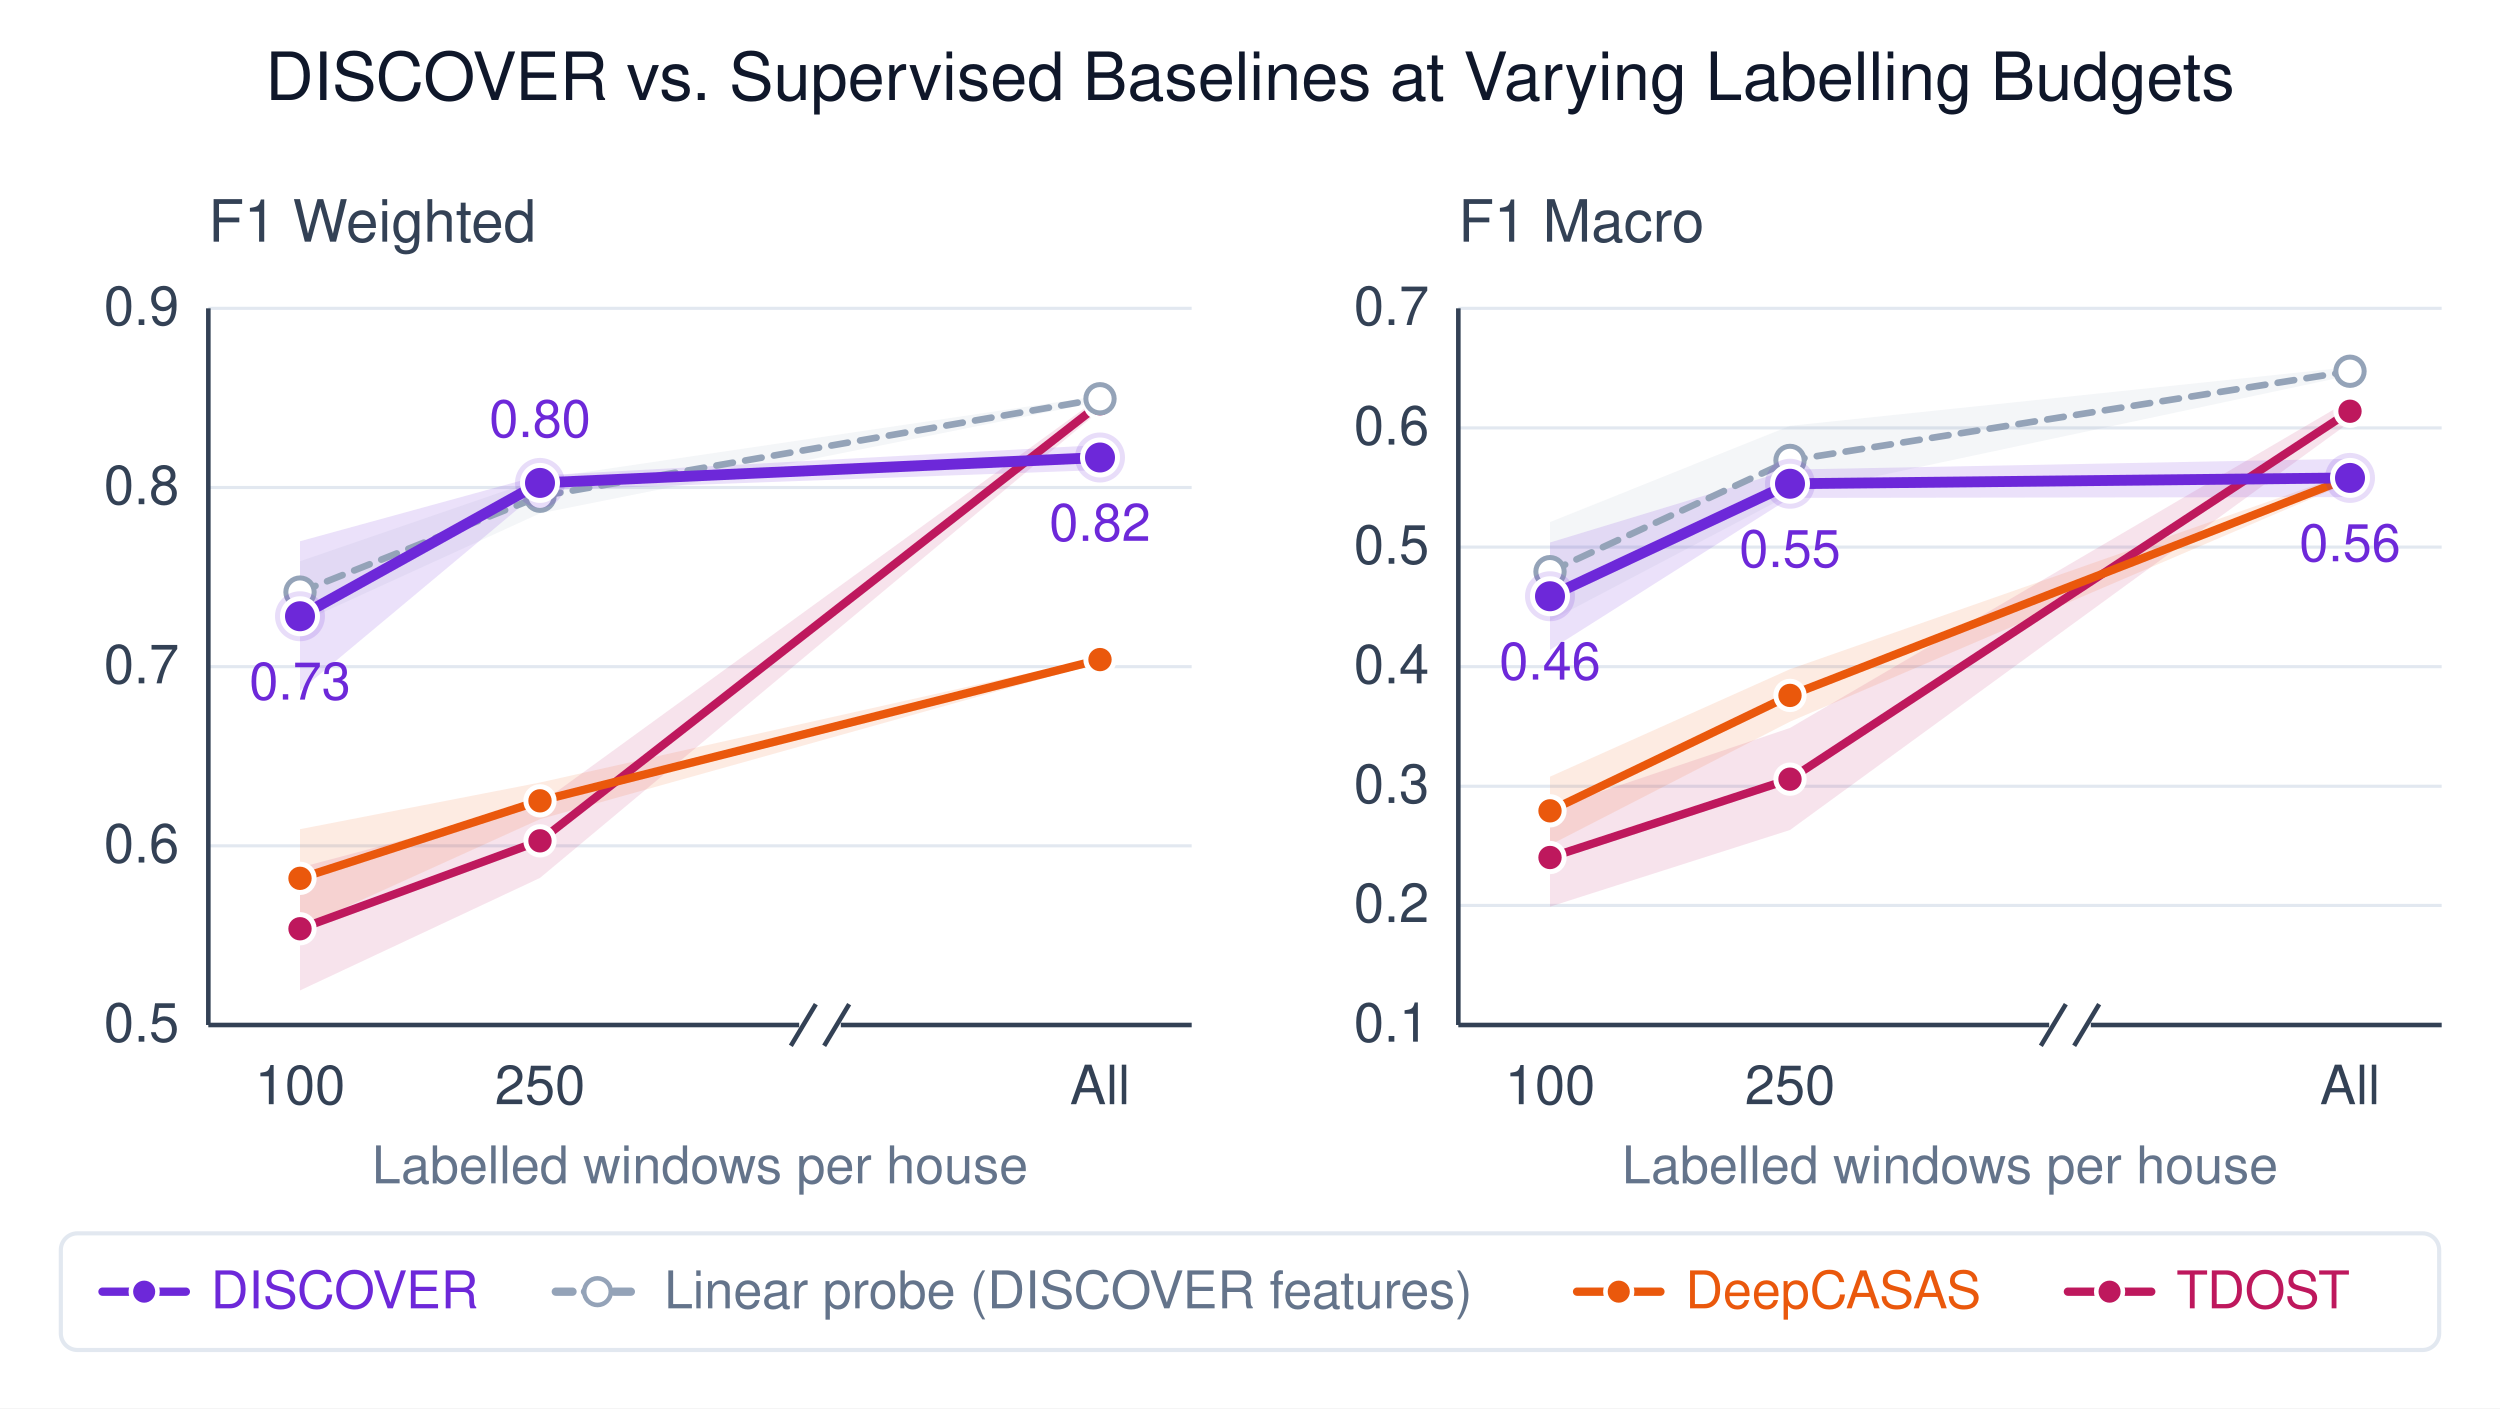
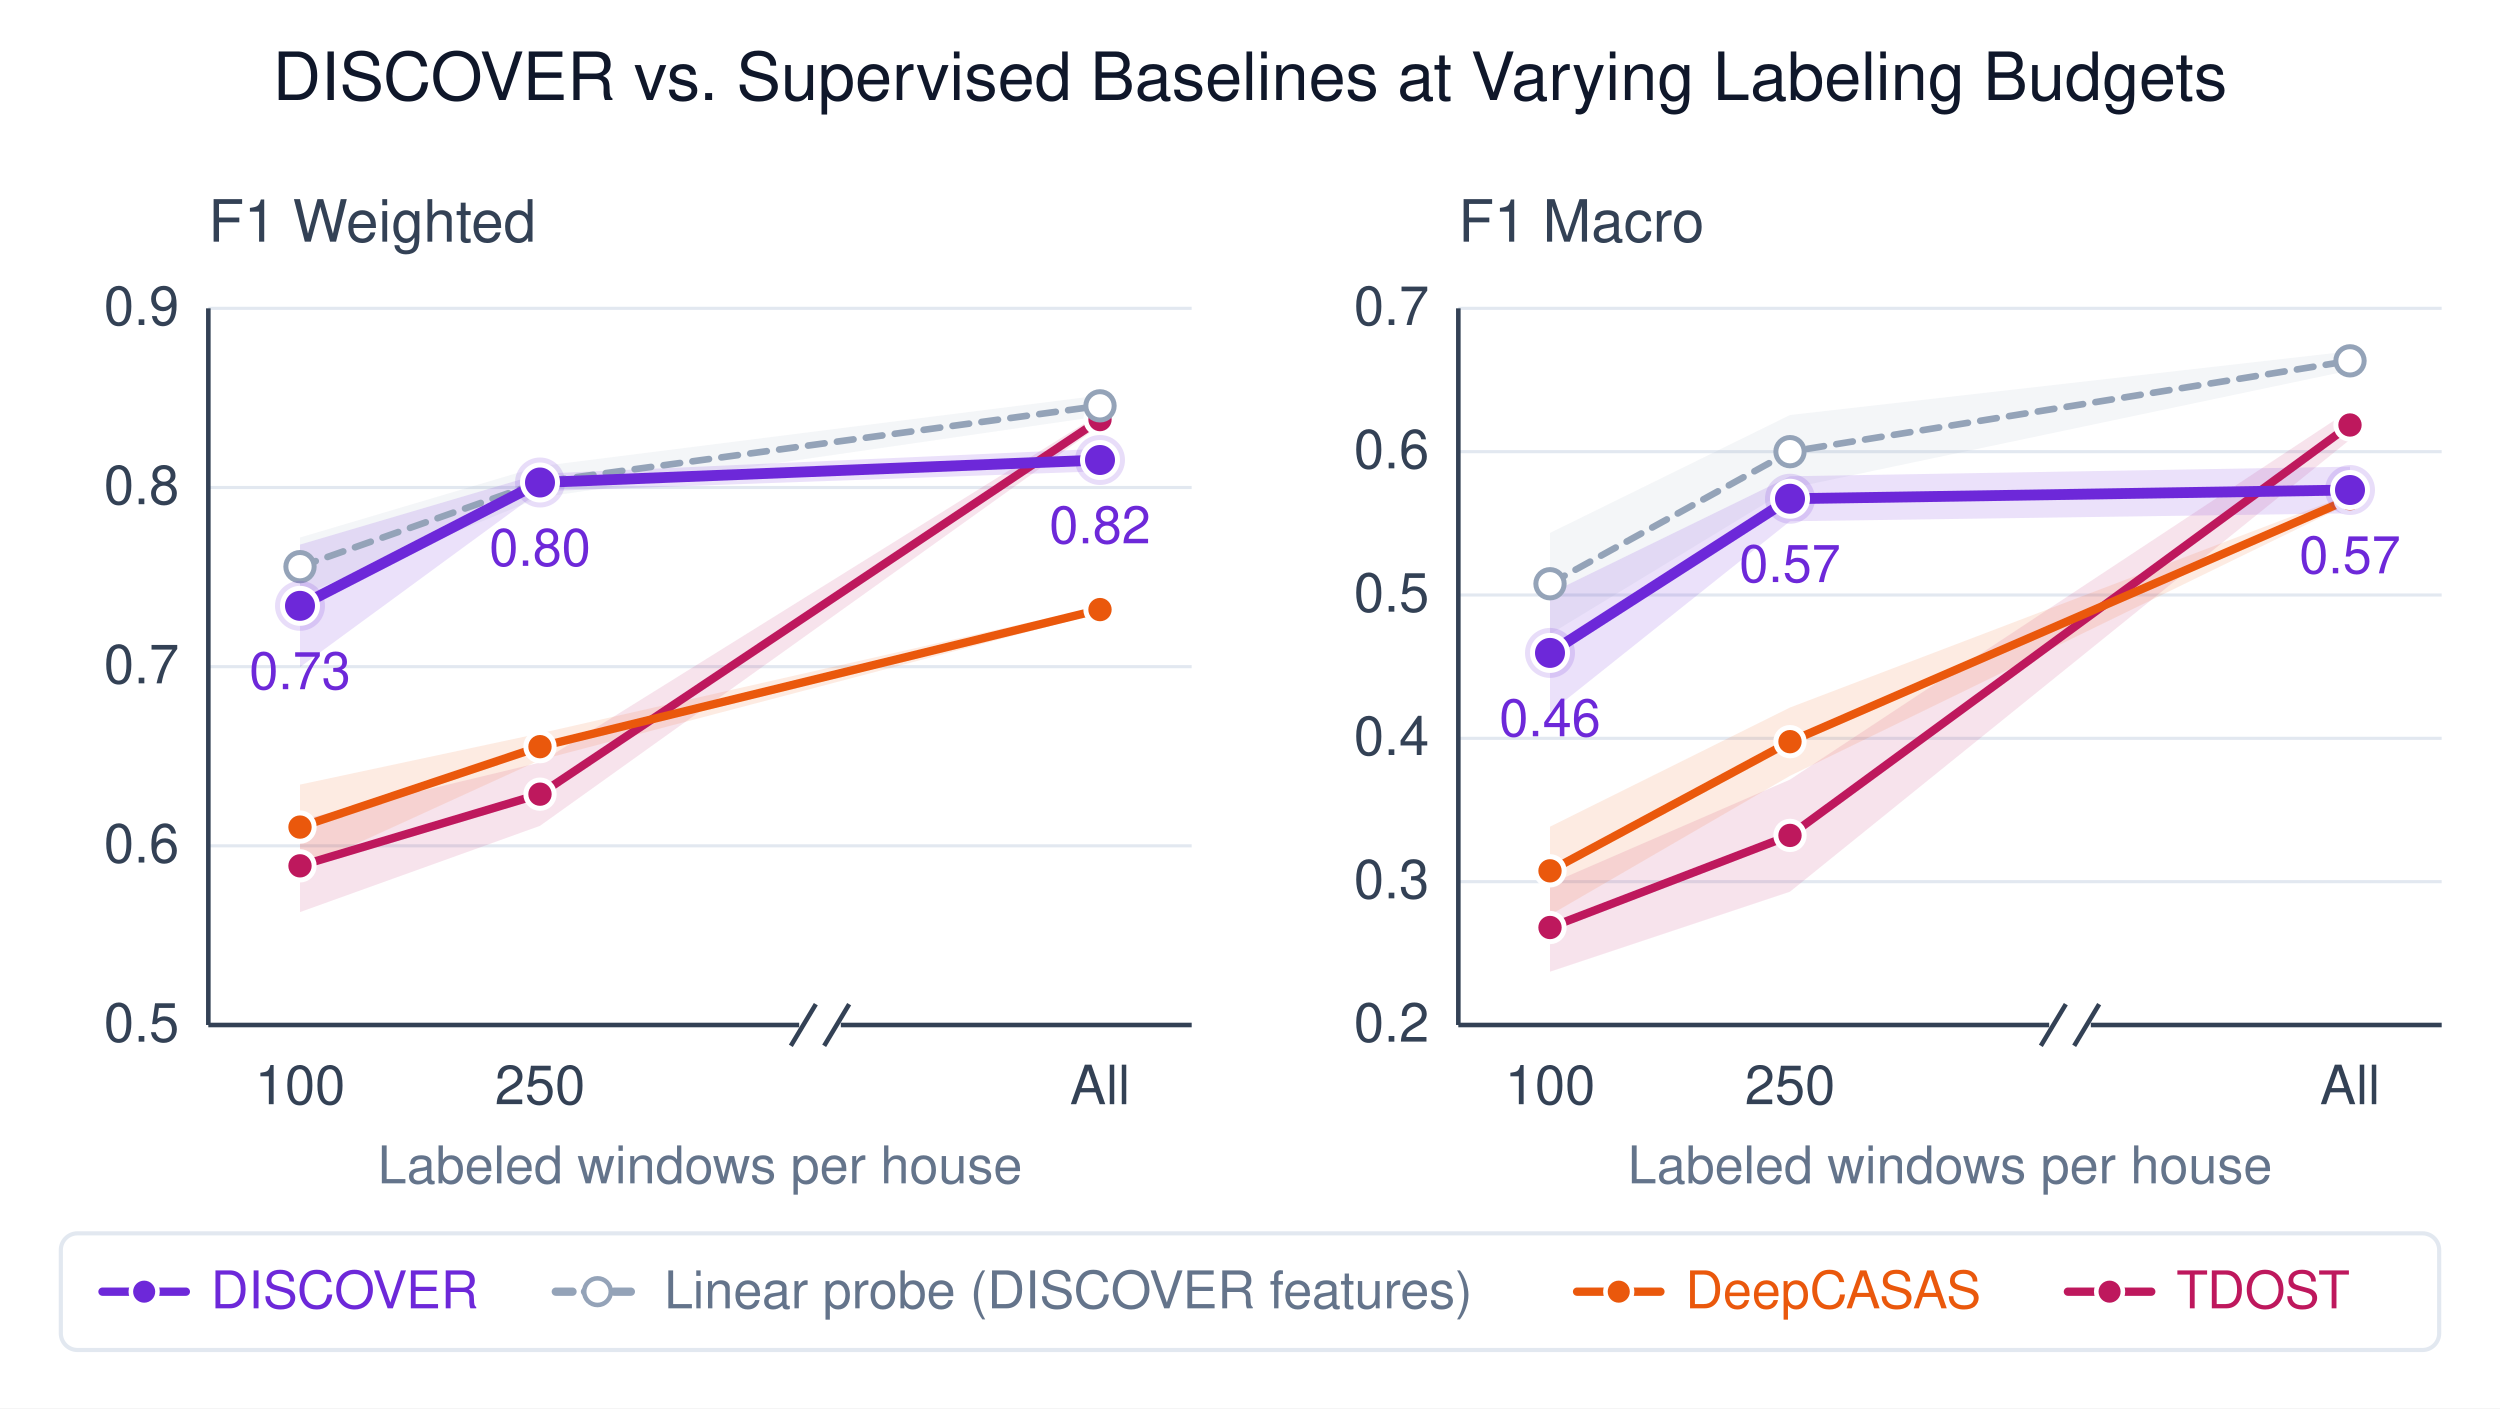
<svg xmlns="http://www.w3.org/2000/svg" width="600" height="338" viewBox="0 0 600 338" font-family="Helvetica Neue, Helvetica, Arial, sans-serif">
  <rect width="600" height="338" fill="#ffffff" />
-   <text x="300.0" y="24" font-size="16" font-weight="500" text-anchor="middle" fill="#0f172a">DISCOVER vs. Supervised Baselines at Varying Labelling Budgets</text>
+   <text x="300.0" y="24" font-size="16" font-weight="500" text-anchor="middle" fill="#0f172a">DISCOVER vs. Supervised Baselines at Varying Labeling Budgets</text>
  <text x="50" y="58" font-size="14" font-weight="400" fill="#334155">F1 Weighted</text>
  <line x1="50" y1="246.0" x2="286" y2="246.0" stroke="#e2e8f0" stroke-width="0.75" />
  <text x="43" y="250.0" font-size="13" text-anchor="end" fill="#334155">0.5</text>
  <line x1="50" y1="203.0" x2="286" y2="203.0" stroke="#e2e8f0" stroke-width="0.75" />
  <text x="43" y="207.0" font-size="13" text-anchor="end" fill="#334155">0.6</text>
  <line x1="50" y1="160.0" x2="286" y2="160.0" stroke="#e2e8f0" stroke-width="0.75" />
  <text x="43" y="164.0" font-size="13" text-anchor="end" fill="#334155">0.7</text>
  <line x1="50" y1="117.0" x2="286" y2="117.0" stroke="#e2e8f0" stroke-width="0.75" />
  <text x="43" y="121.0" font-size="13" text-anchor="end" fill="#334155">0.8</text>
  <line x1="50" y1="74.0" x2="286" y2="74.0" stroke="#e2e8f0" stroke-width="0.75" />
  <text x="43" y="78.0" font-size="13" text-anchor="end" fill="#334155">0.9</text>
  <line x1="50" y1="74" x2="50" y2="246" stroke="#334155" stroke-width="1.1" />
  <line x1="50" y1="246" x2="286" y2="246" stroke="#334155" stroke-width="1.1" />
  <text x="72.0" y="265" font-size="13" text-anchor="middle" fill="#334155">100</text>
  <text x="129.6" y="265" font-size="13" text-anchor="middle" fill="#334155">250</text>
  <text x="264.0" y="265" font-size="13" text-anchor="middle" fill="#334155">All</text>
  <rect x="191.8" y="243" width="10" height="6" fill="#ffffff" />
  <line x1="189.8" y1="251" x2="195.8" y2="241" stroke="#334155" stroke-width="1.1" />
  <line x1="197.8" y1="251" x2="203.8" y2="241" stroke="#334155" stroke-width="1.1" />
-   <text x="168.0" y="284" font-size="12.5" text-anchor="middle" fill="#64748b">Labelled windows per house</text>
-   <polygon points="72.0,208.2 129.6,192.9 264.0,95.3 264.0,98.5 129.6,210.7 72.0,237.7" fill="#be185d" fill-opacity="0.12" />
-   <polygon points="72.0,199.0 129.6,187.8 264.0,157.7 264.0,159.0 129.6,196.6 72.0,222.7" fill="#ea580c" fill-opacity="0.12" />
-   <polygon points="72.0,134.7 129.6,114.9 264.0,95.0 264.0,96.4 129.6,123.2 72.0,149.5" fill="#94a3b8" fill-opacity="0.1" />
-   <polygon points="72.0,129.9 129.6,114.1 264.0,106.8 264.0,112.8 129.6,117.7 72.0,165.8" fill="#6d28d9" fill-opacity="0.14" />
-   <polyline points="72.0,222.9 129.6,201.8 264.0,96.9" fill="none" stroke="#be185d" stroke-width="2.0" stroke-linejoin="round" stroke-linecap="round" />
-   <circle cx="72.0" cy="222.9" r="3.4" fill="#be185d" stroke="#ffffff" stroke-width="1.2" />
-   <circle cx="129.6" cy="201.8" r="3.4" fill="#be185d" stroke="#ffffff" stroke-width="1.2" />
-   <circle cx="264.0" cy="96.9" r="3.4" fill="#be185d" stroke="#ffffff" stroke-width="1.2" />
-   <polyline points="72.0,210.8 129.6,192.2 264.0,158.3" fill="none" stroke="#ea580c" stroke-width="2.0" stroke-linejoin="round" stroke-linecap="round" />
-   <circle cx="72.0" cy="210.8" r="3.4" fill="#ea580c" stroke="#ffffff" stroke-width="1.2" />
-   <circle cx="129.6" cy="192.2" r="3.4" fill="#ea580c" stroke="#ffffff" stroke-width="1.2" />
-   <circle cx="264.0" cy="158.3" r="3.4" fill="#ea580c" stroke="#ffffff" stroke-width="1.2" />
-   <polyline points="72.0,142.1 129.6,119.1 264.0,95.7" fill="none" stroke="#94a3b8" stroke-width="1.6" stroke-linejoin="round" stroke-linecap="round" stroke-dasharray="4 3" />
-   <circle cx="72.0" cy="142.1" r="3.4" fill="#ffffff" stroke="#94a3b8" stroke-width="1.2" />
-   <circle cx="129.6" cy="119.1" r="3.4" fill="#ffffff" stroke="#94a3b8" stroke-width="1.2" />
-   <circle cx="264.0" cy="95.7" r="3.4" fill="#ffffff" stroke="#94a3b8" stroke-width="1.2" />
-   <polyline points="72.0,147.9 129.6,115.9 264.0,109.8" fill="none" stroke="#6d28d9" stroke-width="2.6" stroke-linejoin="round" stroke-linecap="round" />
-   <circle cx="72.0" cy="147.9" r="6" fill="#6d28d9" opacity="0.16" />
-   <circle cx="72.0" cy="147.9" r="4.2" fill="#6d28d9" stroke="#ffffff" stroke-width="1.2" />
-   <circle cx="129.6" cy="115.9" r="6" fill="#6d28d9" opacity="0.16" />
-   <circle cx="129.6" cy="115.9" r="4.2" fill="#6d28d9" stroke="#ffffff" stroke-width="1.2" />
-   <circle cx="264.0" cy="109.8" r="6" fill="#6d28d9" opacity="0.16" />
-   <circle cx="264.0" cy="109.8" r="4.2" fill="#6d28d9" stroke="#ffffff" stroke-width="1.2" />
-   <text x="72.0" y="167.9" font-size="12.5" font-weight="500" text-anchor="middle" fill="#6d28d9">0.73</text>
-   <text x="129.6" y="104.9" font-size="12.5" font-weight="500" text-anchor="middle" fill="#6d28d9">0.80</text>
-   <text x="264.0" y="129.8" font-size="12.5" font-weight="500" text-anchor="middle" fill="#6d28d9">0.82</text>
+   <text x="168.0" y="284" font-size="12.5" text-anchor="middle" fill="#64748b">Labeled windows per house</text>
+   <polygon points="72.0,196.8 129.6,183.0 264.0,99.3 264.0,102.1 129.6,198.2 72.0,218.9" fill="#be185d" fill-opacity="0.12" />
+   <polygon points="72.0,188.3 129.6,176.0 264.0,145.5 264.0,147.1 129.6,182.4 72.0,208.7" fill="#ea580c" fill-opacity="0.12" />
+   <polygon points="72.0,129.0 129.6,111.9 264.0,94.9 264.0,99.9 129.6,119.4 72.0,143.0" fill="#94a3b8" fill-opacity="0.1" />
+   <polygon points="72.0,130.7 129.6,113.7 264.0,107.7 264.0,113.1 129.6,117.9 72.0,160.1" fill="#6d28d9" fill-opacity="0.14" />
+   <polyline points="72.0,207.8 129.6,190.6 264.0,100.7" fill="none" stroke="#be185d" stroke-width="2.0" stroke-linejoin="round" stroke-linecap="round" />
+   <circle cx="72.0" cy="207.8" r="3.4" fill="#be185d" stroke="#ffffff" stroke-width="1.2" />
+   <circle cx="129.6" cy="190.6" r="3.4" fill="#be185d" stroke="#ffffff" stroke-width="1.2" />
+   <circle cx="264.0" cy="100.7" r="3.4" fill="#be185d" stroke="#ffffff" stroke-width="1.2" />
+   <polyline points="72.0,198.5 129.6,179.2 264.0,146.3" fill="none" stroke="#ea580c" stroke-width="2.0" stroke-linejoin="round" stroke-linecap="round" />
+   <circle cx="72.0" cy="198.5" r="3.4" fill="#ea580c" stroke="#ffffff" stroke-width="1.2" />
+   <circle cx="129.6" cy="179.2" r="3.4" fill="#ea580c" stroke="#ffffff" stroke-width="1.2" />
+   <circle cx="264.0" cy="146.3" r="3.4" fill="#ea580c" stroke="#ffffff" stroke-width="1.2" />
+   <polyline points="72.0,136.0 129.6,115.7 264.0,97.4" fill="none" stroke="#94a3b8" stroke-width="1.6" stroke-linejoin="round" stroke-linecap="round" stroke-dasharray="4 3" />
+   <circle cx="72.0" cy="136.0" r="3.4" fill="#ffffff" stroke="#94a3b8" stroke-width="1.2" />
+   <circle cx="129.6" cy="115.7" r="3.4" fill="#ffffff" stroke="#94a3b8" stroke-width="1.2" />
+   <circle cx="264.0" cy="97.4" r="3.4" fill="#ffffff" stroke="#94a3b8" stroke-width="1.2" />
+   <polyline points="72.0,145.4 129.6,115.8 264.0,110.4" fill="none" stroke="#6d28d9" stroke-width="2.6" stroke-linejoin="round" stroke-linecap="round" />
+   <circle cx="72.0" cy="145.4" r="6" fill="#6d28d9" opacity="0.16" />
+   <circle cx="72.0" cy="145.4" r="4.2" fill="#6d28d9" stroke="#ffffff" stroke-width="1.2" />
+   <circle cx="129.6" cy="115.8" r="6" fill="#6d28d9" opacity="0.16" />
+   <circle cx="129.6" cy="115.8" r="4.2" fill="#6d28d9" stroke="#ffffff" stroke-width="1.2" />
+   <circle cx="264.0" cy="110.4" r="6" fill="#6d28d9" opacity="0.16" />
+   <circle cx="264.0" cy="110.4" r="4.2" fill="#6d28d9" stroke="#ffffff" stroke-width="1.2" />
+   <text x="72.0" y="165.4" font-size="12.5" font-weight="500" text-anchor="middle" fill="#6d28d9">0.73</text>
+   <text x="129.6" y="135.8" font-size="12.5" font-weight="500" text-anchor="middle" fill="#6d28d9">0.80</text>
+   <text x="264.0" y="130.4" font-size="12.5" font-weight="500" text-anchor="middle" fill="#6d28d9">0.82</text>
  <text x="350" y="58" font-size="14" font-weight="400" fill="#334155">F1 Macro</text>
  <line x1="350" y1="246.0" x2="586" y2="246.0" stroke="#e2e8f0" stroke-width="0.75" />
-   <text x="343" y="250.0" font-size="13" text-anchor="end" fill="#334155">0.1</text>
-   <line x1="350" y1="217.3" x2="586" y2="217.3" stroke="#e2e8f0" stroke-width="0.75" />
-   <text x="343" y="221.3" font-size="13" text-anchor="end" fill="#334155">0.2</text>
-   <line x1="350" y1="188.7" x2="586" y2="188.7" stroke="#e2e8f0" stroke-width="0.75" />
-   <text x="343" y="192.7" font-size="13" text-anchor="end" fill="#334155">0.3</text>
-   <line x1="350" y1="160.0" x2="586" y2="160.0" stroke="#e2e8f0" stroke-width="0.75" />
-   <text x="343" y="164.0" font-size="13" text-anchor="end" fill="#334155">0.4</text>
-   <line x1="350" y1="131.3" x2="586" y2="131.3" stroke="#e2e8f0" stroke-width="0.75" />
-   <text x="343" y="135.3" font-size="13" text-anchor="end" fill="#334155">0.5</text>
-   <line x1="350" y1="102.7" x2="586" y2="102.7" stroke="#e2e8f0" stroke-width="0.75" />
-   <text x="343" y="106.7" font-size="13" text-anchor="end" fill="#334155">0.6</text>
+   <text x="343" y="250.0" font-size="13" text-anchor="end" fill="#334155">0.2</text>
+   <line x1="350" y1="211.6" x2="586" y2="211.6" stroke="#e2e8f0" stroke-width="0.75" />
+   <text x="343" y="215.6" font-size="13" text-anchor="end" fill="#334155">0.3</text>
+   <line x1="350" y1="177.2" x2="586" y2="177.2" stroke="#e2e8f0" stroke-width="0.75" />
+   <text x="343" y="181.2" font-size="13" text-anchor="end" fill="#334155">0.4</text>
+   <line x1="350" y1="142.8" x2="586" y2="142.8" stroke="#e2e8f0" stroke-width="0.75" />
+   <text x="343" y="146.8" font-size="13" text-anchor="end" fill="#334155">0.5</text>
+   <line x1="350" y1="108.4" x2="586" y2="108.4" stroke="#e2e8f0" stroke-width="0.75" />
+   <text x="343" y="112.4" font-size="13" text-anchor="end" fill="#334155">0.6</text>
  <line x1="350" y1="74.0" x2="586" y2="74.0" stroke="#e2e8f0" stroke-width="0.75" />
  <text x="343" y="78.0" font-size="13" text-anchor="end" fill="#334155">0.7</text>
  <line x1="350" y1="74" x2="350" y2="246" stroke="#334155" stroke-width="1.1" />
  <line x1="350" y1="246" x2="586" y2="246" stroke="#334155" stroke-width="1.1" />
  <text x="372.0" y="265" font-size="13" text-anchor="middle" fill="#334155">100</text>
  <text x="429.6" y="265" font-size="13" text-anchor="middle" fill="#334155">250</text>
  <text x="564.0" y="265" font-size="13" text-anchor="middle" fill="#334155">All</text>
  <rect x="491.8" y="243" width="10" height="6" fill="#ffffff" />
  <line x1="489.8" y1="251" x2="495.8" y2="241" stroke="#334155" stroke-width="1.1" />
  <line x1="497.8" y1="251" x2="503.8" y2="241" stroke="#334155" stroke-width="1.1" />
-   <text x="468.0" y="284" font-size="12.5" text-anchor="middle" fill="#64748b">Labelled windows per house</text>
-   <polygon points="372.0,194.1 429.6,174.7 564.0,96.0 564.0,101.3 429.6,199.2 372.0,217.6" fill="#be185d" fill-opacity="0.12" />
-   <polygon points="372.0,186.4 429.6,160.6 564.0,113.5 564.0,115.7 429.6,173.2 372.0,202.8" fill="#ea580c" fill-opacity="0.12" />
-   <polygon points="372.0,125.3 429.6,102.2 564.0,88.1 564.0,90.1 429.6,118.7 372.0,149.0" fill="#94a3b8" fill-opacity="0.1" />
-   <polygon points="372.0,130.2 429.6,112.7 564.0,110.1 564.0,119.3 429.6,119.5 372.0,156.0" fill="#6d28d9" fill-opacity="0.14" />
-   <polyline points="372.0,205.8 429.6,187.0 564.0,98.7" fill="none" stroke="#be185d" stroke-width="2.0" stroke-linejoin="round" stroke-linecap="round" />
-   <circle cx="372.0" cy="205.8" r="3.4" fill="#be185d" stroke="#ffffff" stroke-width="1.2" />
-   <circle cx="429.6" cy="187.0" r="3.4" fill="#be185d" stroke="#ffffff" stroke-width="1.2" />
-   <circle cx="564.0" cy="98.7" r="3.4" fill="#be185d" stroke="#ffffff" stroke-width="1.2" />
-   <polyline points="372.0,194.6 429.6,166.9 564.0,114.6" fill="none" stroke="#ea580c" stroke-width="2.0" stroke-linejoin="round" stroke-linecap="round" />
-   <circle cx="372.0" cy="194.6" r="3.4" fill="#ea580c" stroke="#ffffff" stroke-width="1.2" />
-   <circle cx="429.6" cy="166.9" r="3.4" fill="#ea580c" stroke="#ffffff" stroke-width="1.2" />
-   <circle cx="564.0" cy="114.6" r="3.4" fill="#ea580c" stroke="#ffffff" stroke-width="1.2" />
-   <polyline points="372.0,137.2 429.6,110.5 564.0,89.1" fill="none" stroke="#94a3b8" stroke-width="1.6" stroke-linejoin="round" stroke-linecap="round" stroke-dasharray="4 3" />
-   <circle cx="372.0" cy="137.2" r="3.4" fill="#ffffff" stroke="#94a3b8" stroke-width="1.2" />
-   <circle cx="429.6" cy="110.5" r="3.4" fill="#ffffff" stroke="#94a3b8" stroke-width="1.2" />
-   <circle cx="564.0" cy="89.1" r="3.4" fill="#ffffff" stroke="#94a3b8" stroke-width="1.2" />
-   <polyline points="372.0,143.1 429.6,116.1 564.0,114.7" fill="none" stroke="#6d28d9" stroke-width="2.6" stroke-linejoin="round" stroke-linecap="round" />
-   <circle cx="372.0" cy="143.1" r="6" fill="#6d28d9" opacity="0.16" />
-   <circle cx="372.0" cy="143.1" r="4.2" fill="#6d28d9" stroke="#ffffff" stroke-width="1.2" />
-   <circle cx="429.6" cy="116.1" r="6" fill="#6d28d9" opacity="0.16" />
-   <circle cx="429.6" cy="116.1" r="4.2" fill="#6d28d9" stroke="#ffffff" stroke-width="1.2" />
-   <circle cx="564.0" cy="114.7" r="6" fill="#6d28d9" opacity="0.16" />
-   <circle cx="564.0" cy="114.7" r="4.2" fill="#6d28d9" stroke="#ffffff" stroke-width="1.2" />
-   <text x="372.0" y="163.1" font-size="12.5" font-weight="500" text-anchor="middle" fill="#6d28d9">0.46</text>
-   <text x="429.6" y="136.1" font-size="12.5" font-weight="500" text-anchor="middle" fill="#6d28d9">0.55</text>
-   <text x="564.0" y="134.7" font-size="12.5" font-weight="500" text-anchor="middle" fill="#6d28d9">0.56</text>
+   <text x="468.0" y="284" font-size="12.5" text-anchor="middle" fill="#64748b">Labeled windows per house</text>
+   <polygon points="372.0,212.1 429.6,187.1 564.0,98.4 564.0,105.5 429.6,214.0 372.0,233.2" fill="#be185d" fill-opacity="0.12" />
+   <polygon points="372.0,198.4 429.6,169.8 564.0,118.6 564.0,120.8 429.6,186.2 372.0,219.6" fill="#ea580c" fill-opacity="0.12" />
+   <polygon points="372.0,127.9 429.6,99.6 564.0,84.3 564.0,88.9 429.6,117.2 372.0,152.2" fill="#94a3b8" fill-opacity="0.1" />
+   <polygon points="372.0,142.4 429.6,114.3 564.0,112.0 564.0,123.2 429.6,125.1 372.0,171.0" fill="#6d28d9" fill-opacity="0.14" />
+   <polyline points="372.0,222.6 429.6,200.5 564.0,102.0" fill="none" stroke="#be185d" stroke-width="2.0" stroke-linejoin="round" stroke-linecap="round" />
+   <circle cx="372.0" cy="222.6" r="3.4" fill="#be185d" stroke="#ffffff" stroke-width="1.2" />
+   <circle cx="429.6" cy="200.5" r="3.4" fill="#be185d" stroke="#ffffff" stroke-width="1.2" />
+   <circle cx="564.0" cy="102.0" r="3.4" fill="#be185d" stroke="#ffffff" stroke-width="1.2" />
+   <polyline points="372.0,209.0 429.6,178.0 564.0,119.7" fill="none" stroke="#ea580c" stroke-width="2.0" stroke-linejoin="round" stroke-linecap="round" />
+   <circle cx="372.0" cy="209.0" r="3.4" fill="#ea580c" stroke="#ffffff" stroke-width="1.2" />
+   <circle cx="429.6" cy="178.0" r="3.4" fill="#ea580c" stroke="#ffffff" stroke-width="1.2" />
+   <circle cx="564.0" cy="119.7" r="3.4" fill="#ea580c" stroke="#ffffff" stroke-width="1.2" />
+   <polyline points="372.0,140.1 429.6,108.4 564.0,86.6" fill="none" stroke="#94a3b8" stroke-width="1.6" stroke-linejoin="round" stroke-linecap="round" stroke-dasharray="4 3" />
+   <circle cx="372.0" cy="140.1" r="3.4" fill="#ffffff" stroke="#94a3b8" stroke-width="1.2" />
+   <circle cx="429.6" cy="108.4" r="3.4" fill="#ffffff" stroke="#94a3b8" stroke-width="1.2" />
+   <circle cx="564.0" cy="86.6" r="3.4" fill="#ffffff" stroke="#94a3b8" stroke-width="1.2" />
+   <polyline points="372.0,156.7 429.6,119.7 564.0,117.6" fill="none" stroke="#6d28d9" stroke-width="2.6" stroke-linejoin="round" stroke-linecap="round" />
+   <circle cx="372.0" cy="156.7" r="6" fill="#6d28d9" opacity="0.16" />
+   <circle cx="372.0" cy="156.7" r="4.2" fill="#6d28d9" stroke="#ffffff" stroke-width="1.2" />
+   <circle cx="429.6" cy="119.7" r="6" fill="#6d28d9" opacity="0.16" />
+   <circle cx="429.6" cy="119.7" r="4.2" fill="#6d28d9" stroke="#ffffff" stroke-width="1.2" />
+   <circle cx="564.0" cy="117.6" r="6" fill="#6d28d9" opacity="0.16" />
+   <circle cx="564.0" cy="117.6" r="4.2" fill="#6d28d9" stroke="#ffffff" stroke-width="1.2" />
+   <text x="372.0" y="176.7" font-size="12.5" font-weight="500" text-anchor="middle" fill="#6d28d9">0.46</text>
+   <text x="429.6" y="139.7" font-size="12.5" font-weight="500" text-anchor="middle" fill="#6d28d9">0.57</text>
+   <text x="564.0" y="137.6" font-size="12.5" font-weight="500" text-anchor="middle" fill="#6d28d9">0.57</text>
  <rect x="14.6" y="296" width="570.8" height="28" rx="4" fill="#fff" stroke="#e2e8f0" />
  <line x1="24.6" y1="310" x2="44.6" y2="310" stroke="#6d28d9" stroke-width="2" stroke-linecap="round" />
  <circle cx="34.6" cy="310" r="3.2" fill="#6d28d9" stroke="#fff" stroke-width="1.1" />
  <text x="50.6" y="314" font-size="12.5" font-weight="400" fill="#6d28d9">DISCOVER</text>
  <line x1="133.4" y1="310" x2="153.4" y2="310" stroke="#94a3b8" stroke-width="2" stroke-linecap="round" stroke-dasharray="4 3" />
  <circle cx="143.4" cy="310" r="3.2" fill="#fff" stroke="#94a3b8" stroke-width="1.1" />
  <text x="159.4" y="314" font-size="12.5" font-weight="400" fill="#64748b">Linear probe (DISCOVER features)</text>
  <line x1="378.5" y1="310" x2="398.5" y2="310" stroke="#ea580c" stroke-width="2" stroke-linecap="round" />
  <circle cx="388.5" cy="310" r="3.2" fill="#ea580c" stroke="#fff" stroke-width="1.1" />
  <text x="404.5" y="314" font-size="12.5" font-weight="400" fill="#ea580c">DeepCASAS</text>
  <line x1="496.3" y1="310" x2="516.3" y2="310" stroke="#be185d" stroke-width="2" stroke-linecap="round" />
  <circle cx="506.3" cy="310" r="3.2" fill="#be185d" stroke="#fff" stroke-width="1.1" />
  <text x="522.3" y="314" font-size="12.5" font-weight="400" fill="#be185d">TDOST</text>
</svg>
